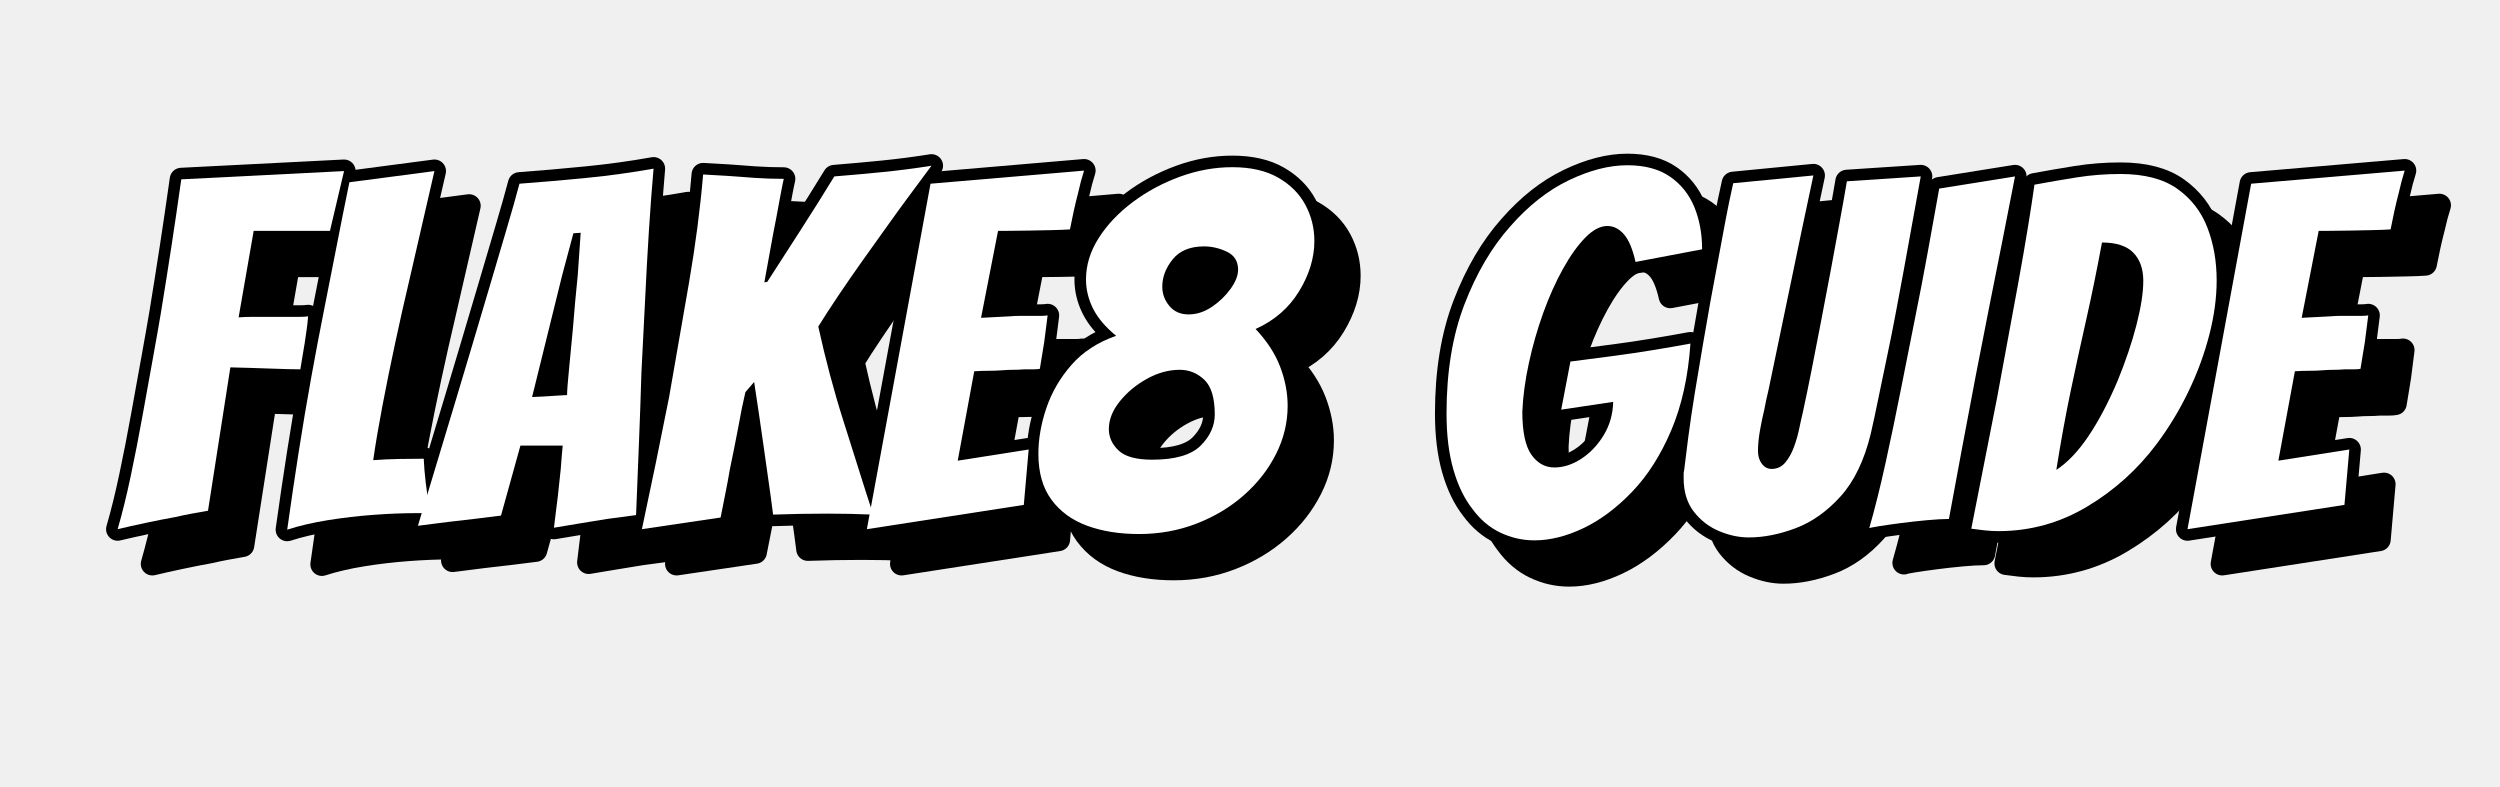
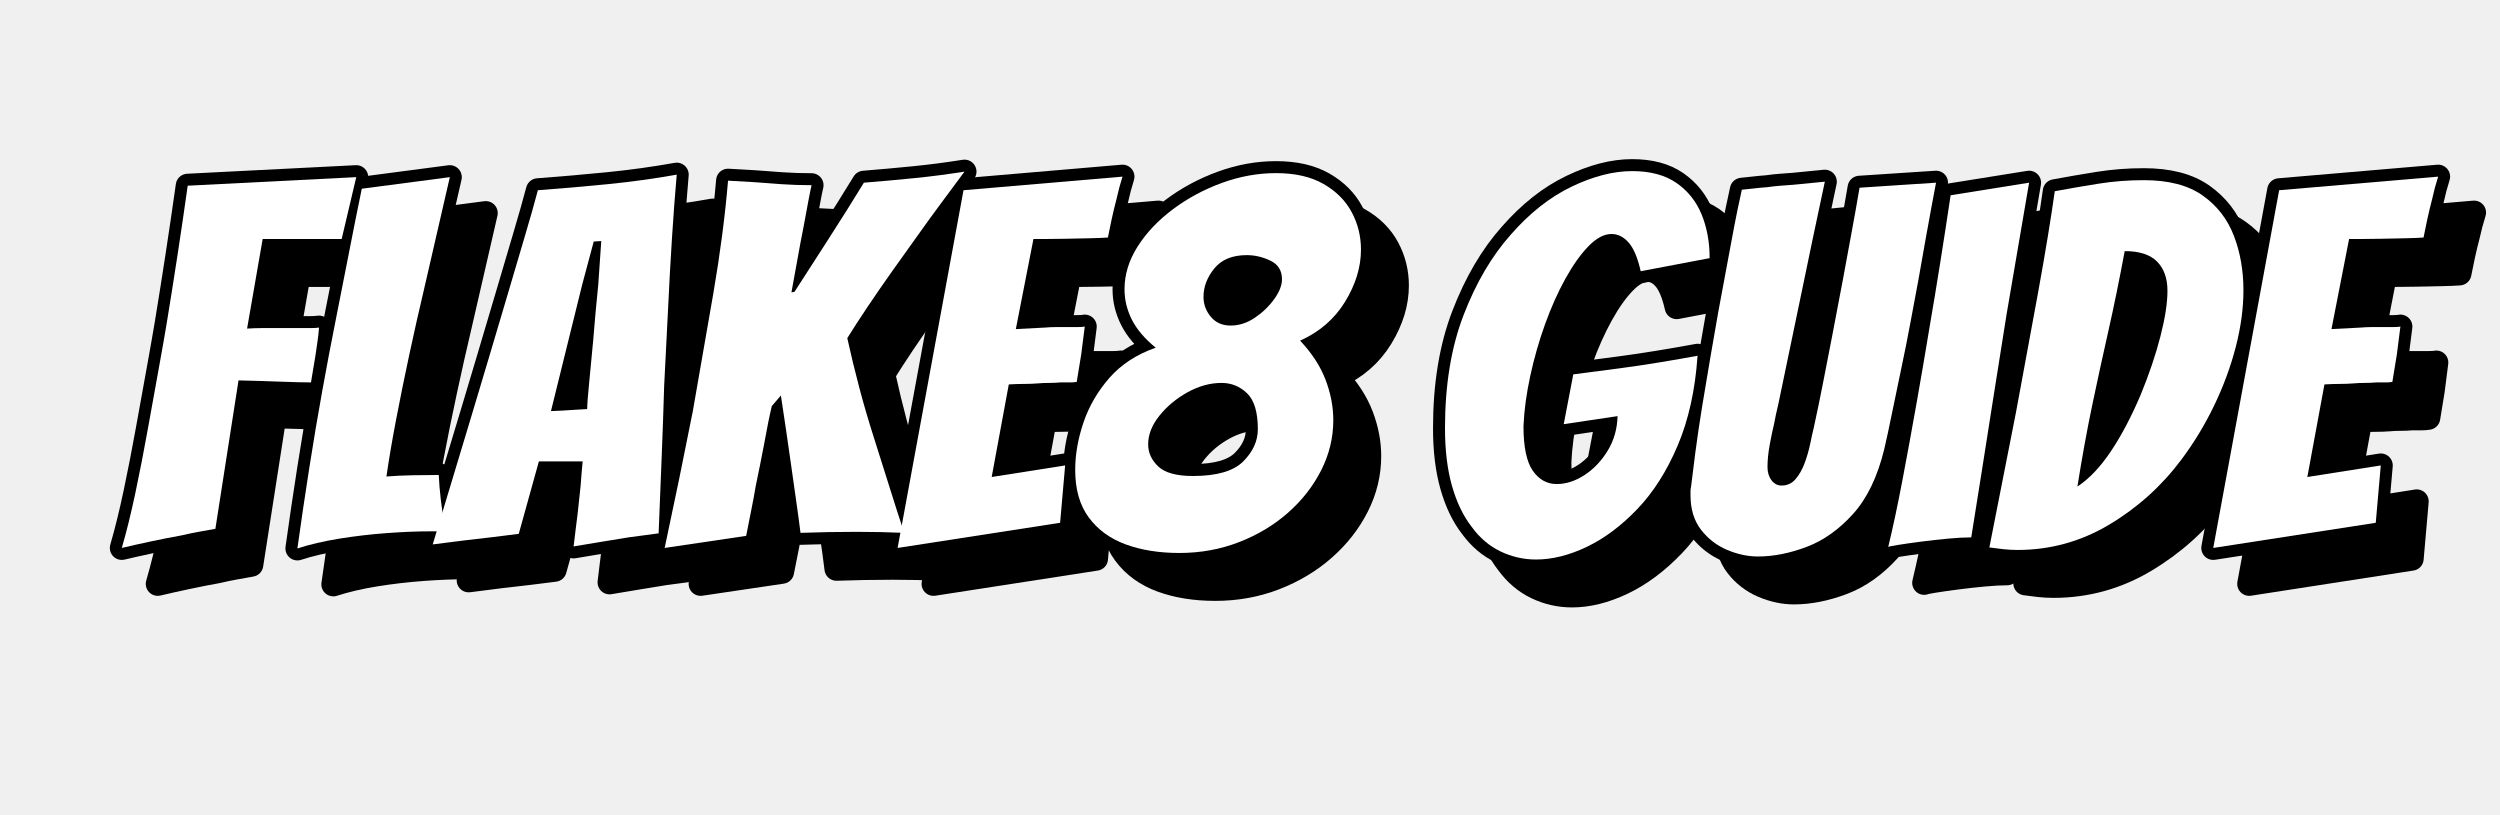
- <svg xmlns="http://www.w3.org/2000/svg" viewBox="0 0 216.1 68.0" width="216.1" height="68.0">
-   <g transform="translate(13.0, 48.7) scale(0.042, -0.042)" fill="#000" stroke="#000" stroke-width="47.6" stroke-linejoin="round">
+ <svg xmlns="http://www.w3.org/2000/svg" viewBox="0 0 208.7 68.0" width="208.7" height="68.0">
+   <g transform="translate(13, 48.7) scale(0.042, -0.042)" fill="#000" stroke="#000" stroke-width="47.6" stroke-linejoin="round">
    <g transform="translate(0, 0)">
      <path d="M4 -1Q18 47 31.0 108.5Q44 170 55.5 234.0Q67 298 77.0 353.0Q87 408 93 444Q104 511 114.5 579.5Q125 648 135 719L470 736L441 613H284L253 435Q269 436 283.5 436.0Q298 436 312 436H359Q371 436 380.0 436.0Q389 436 396 437Q395 423 393.0 409.5Q391 396 389 382L380 328Q359 328 319.5 329.5Q280 331 236 332L190 37Q173 34 156.5 31.0Q140 28 123 24Q95 19 62.0 12.0Q29 5 4 -1Z" />
    </g>
    <g transform="translate(341, 0)">
      <path d="M12 -2Q23 77 35.5 157.0Q48 237 61.5 311.5Q75 386 87 446Q100 511 113.0 578.0Q126 645 140 713L315 736L263 510Q249 451 234.5 383.5Q220 316 208.0 253.0Q196 190 189 141Q214 143 242.5 143.5Q271 144 293 144Q294 121 297.0 95.5Q300 70 303.5 51.5Q307 33 307 31Q303 31 299.5 31.0Q296 31 292 32H276Q237 32 189.5 28.5Q142 25 95.5 17.5Q49 10 12 -2Z" />
    </g>
    <g transform="translate(643, 0)">
      <path d="M259 2Q261 19 263.0 35.0Q265 51 267 67L273 123Q274 137 275.0 149.0Q276 161 277 171H190L150 27Q128 24 98.0 20.5Q68 17 42 14Q26 12 10.5 10.0Q-5 8 -21 6L58 268Q72 315 90.0 375.0Q108 435 126.5 498.0Q145 561 161.5 616.5Q178 672 188 710Q256 715 326.5 722.0Q397 729 464 741Q459 685 454.5 614.5Q450 544 446.5 469.0Q443 394 439 321Q437 252 434.0 178.5Q431 105 428 28Q413 26 398.0 24.0Q383 22 368 20Q343 16 313.0 11.0Q283 6 259 2ZM214 271Q220 271 236.5 272.0Q253 273 268.0 274.0Q283 275 286 275Q286 288 290.0 328.0Q294 368 298 412Q300 438 302.5 465.5Q305 493 308 522L314 609L299 608L276 522Z" />
    </g>
    <g transform="translate(1076, 0)">
      <path d="M7 -1Q22 69 36.0 137.0Q50 205 63 271Q84 390 104.0 506.5Q124 623 133 729L185 726Q199 725 212.5 724.0Q226 723 239 722Q254 721 269.0 720.5Q284 720 299 720Q297 712 292.5 688.0Q288 664 283.5 639.5Q279 615 277 606L259 507L265 508Q294 553 332.0 612.0Q370 671 403 725Q453 729 503.0 734.0Q553 739 603 747Q580 716 557.0 685.0Q534 654 512 623Q489 591 462.0 553.0Q435 515 410.5 478.5Q386 442 370 416Q381 366 394.0 317.0Q407 268 422 221Q437 174 452.0 126.0Q467 78 483 29Q460 30 436.0 30.5Q412 31 389 31Q360 31 333.0 30.5Q306 30 277 29Q273 61 268.0 95.5Q263 130 258 166Q253 201 248.0 235.5Q243 270 238 302L220 281Q213 252 205 207Q201 185 196.5 163.5Q192 142 188 122Q184 98 179.0 73.5Q174 49 169 23Z" />
    </g>
    <g transform="translate(1538, 0)">
      <path d="M8 -1 139 710 455 737Q448 715 443 692Q438 673 433.5 652.5Q429 632 426 616Q413 615 389.0 614.5Q365 614 340.0 613.5Q315 613 297.0 613.0Q279 613 278 613L243 434L301 437Q312 438 323.5 438.0Q335 438 346 438Q357 438 366.0 438.0Q375 438 380 439Q378 425 376.5 411.5Q375 398 373 384L364 329Q359 328 351.0 328.0Q343 328 332 328Q321 327 309.0 327.0Q297 327 286 326Q273 325 259.0 325.0Q245 325 229 324L195 140L341 163L331 49Z" />
    </g>
    <g transform="translate(1879, 0)">
      <path d="M227 -11Q167 -11 120.5 6.0Q74 23 47.0 59.5Q20 96 20 154Q20 200 36.5 248.5Q53 297 88.0 337.0Q123 377 180 397Q147 424 132.5 453.0Q118 482 118 513Q118 557 144.0 598.0Q170 639 214.0 672.0Q258 705 311.5 724.5Q365 744 419 744Q476 744 513.5 722.5Q551 701 569.5 666.5Q588 632 588 592Q588 540 556.5 488.5Q525 437 467 411Q502 374 517.5 333.5Q533 293 533 253Q533 201 509.0 153.5Q485 106 443.0 69.0Q401 32 345.5 10.5Q290 -11 227 -11ZM329 441Q354 441 377.0 456.5Q400 472 415.5 493.5Q431 515 431 533Q431 559 408.0 570.0Q385 581 361 581Q318 581 296.5 554.5Q275 528 275 498Q275 476 289.5 458.5Q304 441 329 441ZM254 142Q325 142 354.0 171.0Q383 200 383 235Q383 286 361.5 306.5Q340 327 311 327Q277 327 243.5 308.5Q210 290 187.5 262.0Q165 234 165 205Q165 180 185.0 161.0Q205 142 254 142Z" />
    </g>
-     <g transform="translate(2697, 0)">
+     <g transform="translate(2592, 0)">
      <path d="M223 -24Q186 -24 152.5 -8.0Q119 8 95 41Q70 73 56.0 122.0Q42 171 42 237Q42 366 79.0 462.0Q116 558 173 622Q229 686 293.5 717.0Q358 748 414 748Q468 748 502.0 724.5Q536 701 552.0 662.0Q568 623 568 575L431 549Q422 589 407.0 606.0Q392 623 373 623Q351 623 327.5 599.0Q304 575 281.5 534.5Q259 494 241.0 444.0Q223 394 211.5 341.0Q200 288 198 241Q198 179 216.5 152.5Q235 126 264 126Q292 126 319.5 144.0Q347 162 365.5 192.5Q384 223 385 261L278 245L297 344L389 356Q427 361 469.5 368.0Q512 375 544 381Q537 279 504.5 202.5Q472 126 424.0 76.0Q376 26 323.5 1.0Q271 -24 223 -24Z" />
    </g>
-     <g transform="translate(3196, 0)">
-       <path d="M165 -18Q135 -18 104.0 -5.0Q73 8 52.0 35.0Q31 62 31 104V112Q31 117 32 120Q35 146 40.5 188.0Q46 230 54.0 279.5Q62 329 70.5 378.0Q79 427 86 467Q101 547 110.0 596.0Q119 645 124.5 671.5Q130 698 133 711L298 727Q285 666 273.5 611.5Q262 557 252 508L206 287Q200 262 197 245Q193 229 188.5 204.5Q184 180 184 160Q184 144 192.0 133.5Q200 123 212 123Q229 123 240.0 136.0Q251 149 258.0 168.0Q265 187 269.0 206.5Q273 226 276 238Q286 284 294.5 327.5Q303 371 312.5 420.0Q322 469 334 533Q342 577 350.5 622.5Q359 668 367 715L519 725L484 532Q477 495 468.5 449.0Q460 403 450.0 356.0Q440 309 431.5 267.0Q423 225 416 195Q396 113 354.0 66.5Q312 20 261.5 1.0Q211 -18 165 -18Z" />
+     <g transform="translate(3091, 0)">
+       <path d="M165 -18Q135 -18 104.0 -5.0Q73 8 52.0 35.0Q31 62 31 104V112Q31 117 32 120Q35 146 40.5 188.0Q46 230 54.0 279.5Q62 329 70.5 378.0Q79 427 86 467Q101 547 110.0 596.0Q119 645 124.5 671.5Q130 698 133 711Q144 712 156.5 713.5Q169 715 183 716Q197 718 210.5 719.0Q224 720 237 721L298 727Q285 666 273.5 611.5Q262 557 252 508L206 287Q200 262 197 245Q193 229 188.5 204.5Q184 180 184 160Q184 144 192.0 133.5Q200 123 212 123Q229 123 240.0 136.0Q251 149 258.0 168.0Q265 187 269.0 206.5Q273 226 276 238Q286 284 294.5 327.5Q303 371 312.5 420.0Q322 469 334 533Q342 577 350.5 622.5Q359 668 367 715L519 725Q519 725 510.0 677.0Q501 629 484 532Q477 495 468.5 449.0Q460 403 450.0 356.0Q440 309 431.5 267.0Q423 225 416 195Q396 113 354.0 66.5Q312 20 261.5 1.0Q211 -18 165 -18Z" />
    </g>
-     <g transform="translate(3615, 0)">
-       <path d="M-6 1Q11 60 27.5 135.0Q44 210 59.5 288.5Q75 367 89 437Q102 501 114.0 567.0Q126 633 138 700L294 725Q281 658 268.0 592.5Q255 527 242 462Q228 392 213.0 314.0Q198 236 184.0 160.5Q170 85 158 20Q140 20 113.0 17.5Q86 15 59.0 11.5Q32 8 13.5 5.0Q-5 2 -6 1Z" />
+     <g transform="translate(3510, 0)">
+       <path d="M5 1Q19 59 33.0 132.5Q47 206 61.0 285.0Q75 364 87 437Q98 501 108.5 567.0Q119 633 129 700L285 725L240 462Q225 369 213.5 295.0Q202 221 191.5 155.0Q181 89 170 20Q151 20 124.0 17.5Q97 15 70.0 11.5Q43 8 24.5 5.0Q6 2 5 1Z" />
    </g>
-     <g transform="translate(3815, 0)">
+     <g transform="translate(3712, 0)">
      <path d="M60 -5Q46 -5 32.0 -3.5Q18 -2 4 0L57 269Q67 324 78.5 385.5Q90 447 101.0 507.5Q112 568 120.5 620.0Q129 672 134 708Q177 716 221.0 723.0Q265 730 311 730Q385 730 428.0 699.5Q471 669 490.0 619.5Q509 570 509 511Q509 458 494.0 399.5Q479 341 451.5 283.5Q424 226 386 175Q327 96 242.5 45.5Q158 -5 60 -5ZM179 121Q214 144 245.5 191.0Q277 238 305 304Q330 365 344.0 419.5Q358 474 358 510Q358 547 337.5 568.0Q317 589 273 589Q257 503 240.5 430.0Q224 357 208.5 283.0Q193 209 179 121Z" />
    </g>
-     <g transform="translate(4256, 0)">
+     <g transform="translate(4153, 0)">
      <path d="M8 -1 139 710 455 737Q448 715 443 692Q438 673 433.5 652.5Q429 632 426 616Q413 615 389.0 614.5Q365 614 340.0 613.5Q315 613 297.0 613.0Q279 613 278 613L243 434L301 437Q312 438 323.5 438.0Q335 438 346 438Q357 438 366.0 438.0Q375 438 380 439Q378 425 376.5 411.5Q375 398 373 384L364 329Q359 328 351.0 328.0Q343 328 332 328Q321 327 309.0 327.0Q297 327 286 326Q273 325 259.0 325.0Q245 325 229 324L195 140L341 163L331 49Z" />
    </g>
  </g>
-   <g transform="translate(10.0, 45.7) scale(0.042, -0.042)" fill="#000" stroke="#000" stroke-width="47.6" stroke-linejoin="round">
+   <g transform="translate(10, 45.7) scale(0.042, -0.042)" fill="#000" stroke="#000" stroke-width="47.6" stroke-linejoin="round">
    <g transform="translate(0, 0)">
      <path d="M4 -1Q18 47 31.0 108.5Q44 170 55.5 234.0Q67 298 77.0 353.0Q87 408 93 444Q104 511 114.5 579.5Q125 648 135 719L470 736L441 613H284L253 435Q269 436 283.5 436.0Q298 436 312 436H359Q371 436 380.0 436.0Q389 436 396 437Q395 423 393.0 409.5Q391 396 389 382L380 328Q359 328 319.5 329.5Q280 331 236 332L190 37Q173 34 156.5 31.0Q140 28 123 24Q95 19 62.0 12.0Q29 5 4 -1Z" />
    </g>
    <g transform="translate(341, 0)">
      <path d="M12 -2Q23 77 35.5 157.0Q48 237 61.5 311.5Q75 386 87 446Q100 511 113.0 578.0Q126 645 140 713L315 736L263 510Q249 451 234.5 383.5Q220 316 208.0 253.0Q196 190 189 141Q214 143 242.5 143.5Q271 144 293 144Q294 121 297.0 95.5Q300 70 303.5 51.5Q307 33 307 31Q303 31 299.5 31.0Q296 31 292 32H276Q237 32 189.5 28.5Q142 25 95.5 17.5Q49 10 12 -2Z" />
    </g>
    <g transform="translate(643, 0)">
      <path d="M259 2Q261 19 263.0 35.0Q265 51 267 67L273 123Q274 137 275.0 149.0Q276 161 277 171H190L150 27Q128 24 98.0 20.5Q68 17 42 14Q26 12 10.5 10.0Q-5 8 -21 6L58 268Q72 315 90.0 375.0Q108 435 126.5 498.0Q145 561 161.5 616.5Q178 672 188 710Q256 715 326.5 722.0Q397 729 464 741Q459 685 454.5 614.5Q450 544 446.5 469.0Q443 394 439 321Q437 252 434.0 178.5Q431 105 428 28Q413 26 398.0 24.0Q383 22 368 20Q343 16 313.0 11.0Q283 6 259 2ZM214 271Q220 271 236.5 272.0Q253 273 268.0 274.0Q283 275 286 275Q286 288 290.0 328.0Q294 368 298 412Q300 438 302.5 465.5Q305 493 308 522L314 609L299 608L276 522Z" />
    </g>
    <g transform="translate(1076, 0)">
      <path d="M7 -1Q22 69 36.0 137.0Q50 205 63 271Q84 390 104.0 506.5Q124 623 133 729L185 726Q199 725 212.5 724.0Q226 723 239 722Q254 721 269.0 720.5Q284 720 299 720Q297 712 292.5 688.0Q288 664 283.5 639.5Q279 615 277 606L259 507L265 508Q294 553 332.0 612.0Q370 671 403 725Q453 729 503.0 734.0Q553 739 603 747Q580 716 557.0 685.0Q534 654 512 623Q489 591 462.0 553.0Q435 515 410.5 478.5Q386 442 370 416Q381 366 394.0 317.0Q407 268 422 221Q437 174 452.0 126.0Q467 78 483 29Q460 30 436.0 30.5Q412 31 389 31Q360 31 333.0 30.5Q306 30 277 29Q273 61 268.0 95.5Q263 130 258 166Q253 201 248.0 235.5Q243 270 238 302L220 281Q213 252 205 207Q201 185 196.5 163.5Q192 142 188 122Q184 98 179.0 73.5Q174 49 169 23Z" />
    </g>
    <g transform="translate(1538, 0)">
      <path d="M8 -1 139 710 455 737Q448 715 443 692Q438 673 433.5 652.5Q429 632 426 616Q413 615 389.0 614.5Q365 614 340.0 613.5Q315 613 297.0 613.0Q279 613 278 613L243 434L301 437Q312 438 323.5 438.0Q335 438 346 438Q357 438 366.0 438.0Q375 438 380 439Q378 425 376.5 411.5Q375 398 373 384L364 329Q359 328 351.0 328.0Q343 328 332 328Q321 327 309.0 327.0Q297 327 286 326Q273 325 259.0 325.0Q245 325 229 324L195 140L341 163L331 49Z" />
    </g>
    <g transform="translate(1879, 0)">
      <path d="M227 -11Q167 -11 120.5 6.0Q74 23 47.0 59.5Q20 96 20 154Q20 200 36.5 248.5Q53 297 88.0 337.0Q123 377 180 397Q147 424 132.5 453.0Q118 482 118 513Q118 557 144.0 598.0Q170 639 214.0 672.0Q258 705 311.5 724.5Q365 744 419 744Q476 744 513.5 722.5Q551 701 569.5 666.5Q588 632 588 592Q588 540 556.5 488.5Q525 437 467 411Q502 374 517.5 333.5Q533 293 533 253Q533 201 509.0 153.5Q485 106 443.0 69.0Q401 32 345.5 10.5Q290 -11 227 -11ZM329 441Q354 441 377.0 456.5Q400 472 415.5 493.5Q431 515 431 533Q431 559 408.0 570.0Q385 581 361 581Q318 581 296.5 554.5Q275 528 275 498Q275 476 289.5 458.5Q304 441 329 441ZM254 142Q325 142 354.0 171.0Q383 200 383 235Q383 286 361.5 306.5Q340 327 311 327Q277 327 243.5 308.5Q210 290 187.5 262.0Q165 234 165 205Q165 180 185.0 161.0Q205 142 254 142Z" />
    </g>
-     <g transform="translate(2697, 0)">
+     <g transform="translate(2592, 0)">
      <path d="M223 -24Q186 -24 152.5 -8.0Q119 8 95 41Q70 73 56.0 122.0Q42 171 42 237Q42 366 79.0 462.0Q116 558 173 622Q229 686 293.5 717.0Q358 748 414 748Q468 748 502.0 724.5Q536 701 552.0 662.0Q568 623 568 575L431 549Q422 589 407.0 606.0Q392 623 373 623Q351 623 327.5 599.0Q304 575 281.5 534.5Q259 494 241.0 444.0Q223 394 211.5 341.0Q200 288 198 241Q198 179 216.5 152.5Q235 126 264 126Q292 126 319.5 144.0Q347 162 365.5 192.5Q384 223 385 261L278 245L297 344L389 356Q427 361 469.5 368.0Q512 375 544 381Q537 279 504.5 202.5Q472 126 424.0 76.0Q376 26 323.5 1.0Q271 -24 223 -24Z" />
    </g>
-     <g transform="translate(3196, 0)">
-       <path d="M165 -18Q135 -18 104.0 -5.0Q73 8 52.0 35.0Q31 62 31 104V112Q31 117 32 120Q35 146 40.5 188.0Q46 230 54.0 279.5Q62 329 70.5 378.0Q79 427 86 467Q101 547 110.0 596.0Q119 645 124.5 671.5Q130 698 133 711L298 727Q285 666 273.5 611.5Q262 557 252 508L206 287Q200 262 197 245Q193 229 188.5 204.5Q184 180 184 160Q184 144 192.0 133.5Q200 123 212 123Q229 123 240.0 136.0Q251 149 258.0 168.0Q265 187 269.0 206.5Q273 226 276 238Q286 284 294.5 327.5Q303 371 312.5 420.0Q322 469 334 533Q342 577 350.5 622.5Q359 668 367 715L519 725L484 532Q477 495 468.5 449.0Q460 403 450.0 356.0Q440 309 431.5 267.0Q423 225 416 195Q396 113 354.0 66.5Q312 20 261.5 1.0Q211 -18 165 -18Z" />
+     <g transform="translate(3091, 0)">
+       <path d="M165 -18Q135 -18 104.0 -5.0Q73 8 52.0 35.0Q31 62 31 104V112Q31 117 32 120Q35 146 40.5 188.0Q46 230 54.0 279.5Q62 329 70.5 378.0Q79 427 86 467Q101 547 110.0 596.0Q119 645 124.5 671.5Q130 698 133 711Q144 712 156.5 713.5Q169 715 183 716Q197 718 210.5 719.0Q224 720 237 721L298 727Q285 666 273.5 611.5Q262 557 252 508L206 287Q200 262 197 245Q193 229 188.5 204.5Q184 180 184 160Q184 144 192.0 133.5Q200 123 212 123Q229 123 240.0 136.0Q251 149 258.0 168.0Q265 187 269.0 206.5Q273 226 276 238Q286 284 294.5 327.5Q303 371 312.5 420.0Q322 469 334 533Q342 577 350.5 622.5Q359 668 367 715L519 725Q519 725 510.0 677.0Q501 629 484 532Q477 495 468.5 449.0Q460 403 450.0 356.0Q440 309 431.5 267.0Q423 225 416 195Q396 113 354.0 66.5Q312 20 261.5 1.0Q211 -18 165 -18Z" />
    </g>
-     <g transform="translate(3615, 0)">
-       <path d="M-6 1Q11 60 27.5 135.0Q44 210 59.5 288.5Q75 367 89 437Q102 501 114.0 567.0Q126 633 138 700L294 725Q281 658 268.0 592.5Q255 527 242 462Q228 392 213.0 314.0Q198 236 184.0 160.5Q170 85 158 20Q140 20 113.0 17.5Q86 15 59.0 11.5Q32 8 13.5 5.0Q-5 2 -6 1Z" />
+     <g transform="translate(3510, 0)">
+       <path d="M5 1Q19 59 33.0 132.5Q47 206 61.0 285.0Q75 364 87 437Q98 501 108.5 567.0Q119 633 129 700L285 725L240 462Q225 369 213.5 295.0Q202 221 191.5 155.0Q181 89 170 20Q151 20 124.0 17.5Q97 15 70.0 11.5Q43 8 24.5 5.0Q6 2 5 1Z" />
    </g>
-     <g transform="translate(3815, 0)">
+     <g transform="translate(3712, 0)">
      <path d="M60 -5Q46 -5 32.0 -3.5Q18 -2 4 0L57 269Q67 324 78.5 385.5Q90 447 101.0 507.5Q112 568 120.5 620.0Q129 672 134 708Q177 716 221.0 723.0Q265 730 311 730Q385 730 428.0 699.5Q471 669 490.0 619.5Q509 570 509 511Q509 458 494.0 399.5Q479 341 451.5 283.5Q424 226 386 175Q327 96 242.5 45.5Q158 -5 60 -5ZM179 121Q214 144 245.5 191.0Q277 238 305 304Q330 365 344.0 419.5Q358 474 358 510Q358 547 337.5 568.0Q317 589 273 589Q257 503 240.5 430.0Q224 357 208.5 283.0Q193 209 179 121Z" />
    </g>
-     <g transform="translate(4256, 0)">
+     <g transform="translate(4153, 0)">
      <path d="M8 -1 139 710 455 737Q448 715 443 692Q438 673 433.5 652.5Q429 632 426 616Q413 615 389.0 614.5Q365 614 340.0 613.5Q315 613 297.0 613.0Q279 613 278 613L243 434L301 437Q312 438 323.5 438.0Q335 438 346 438Q357 438 366.0 438.0Q375 438 380 439Q378 425 376.5 411.5Q375 398 373 384L364 329Q359 328 351.0 328.0Q343 328 332 328Q321 327 309.0 327.0Q297 327 286 326Q273 325 259.0 325.0Q245 325 229 324L195 140L341 163L331 49Z" />
    </g>
  </g>
-   <g transform="translate(10.0, 45.7) scale(0.042, -0.042)" fill="#FFFFFF" stroke="none">
+   <g transform="translate(10, 45.7) scale(0.042, -0.042)" fill="#FFFFFF" stroke="none">
    <g transform="translate(0, 0)">
      <path d="M4 -1Q18 47 31.0 108.5Q44 170 55.5 234.0Q67 298 77.0 353.0Q87 408 93 444Q104 511 114.5 579.5Q125 648 135 719L470 736L441 613H284L253 435Q269 436 283.5 436.0Q298 436 312 436H359Q371 436 380.0 436.0Q389 436 396 437Q395 423 393.0 409.5Q391 396 389 382L380 328Q359 328 319.5 329.5Q280 331 236 332L190 37Q173 34 156.5 31.0Q140 28 123 24Q95 19 62.0 12.0Q29 5 4 -1Z" />
    </g>
    <g transform="translate(341, 0)">
      <path d="M12 -2Q23 77 35.5 157.0Q48 237 61.5 311.5Q75 386 87 446Q100 511 113.0 578.0Q126 645 140 713L315 736L263 510Q249 451 234.5 383.5Q220 316 208.0 253.0Q196 190 189 141Q214 143 242.5 143.5Q271 144 293 144Q294 121 297.0 95.5Q300 70 303.5 51.5Q307 33 307 31Q303 31 299.5 31.0Q296 31 292 32H276Q237 32 189.5 28.5Q142 25 95.5 17.5Q49 10 12 -2Z" />
    </g>
    <g transform="translate(643, 0)">
      <path d="M259 2Q261 19 263.0 35.0Q265 51 267 67L273 123Q274 137 275.0 149.0Q276 161 277 171H190L150 27Q128 24 98.0 20.5Q68 17 42 14Q26 12 10.5 10.0Q-5 8 -21 6L58 268Q72 315 90.0 375.0Q108 435 126.5 498.0Q145 561 161.5 616.5Q178 672 188 710Q256 715 326.5 722.0Q397 729 464 741Q459 685 454.5 614.5Q450 544 446.5 469.0Q443 394 439 321Q437 252 434.0 178.5Q431 105 428 28Q413 26 398.0 24.0Q383 22 368 20Q343 16 313.0 11.0Q283 6 259 2ZM214 271Q220 271 236.5 272.0Q253 273 268.0 274.0Q283 275 286 275Q286 288 290.0 328.0Q294 368 298 412Q300 438 302.5 465.5Q305 493 308 522L314 609L299 608L276 522Z" />
    </g>
    <g transform="translate(1076, 0)">
      <path d="M7 -1Q22 69 36.0 137.0Q50 205 63 271Q84 390 104.0 506.5Q124 623 133 729L185 726Q199 725 212.5 724.0Q226 723 239 722Q254 721 269.0 720.5Q284 720 299 720Q297 712 292.5 688.0Q288 664 283.5 639.5Q279 615 277 606L259 507L265 508Q294 553 332.0 612.0Q370 671 403 725Q453 729 503.0 734.0Q553 739 603 747Q580 716 557.0 685.0Q534 654 512 623Q489 591 462.0 553.0Q435 515 410.5 478.5Q386 442 370 416Q381 366 394.0 317.0Q407 268 422 221Q437 174 452.0 126.0Q467 78 483 29Q460 30 436.0 30.5Q412 31 389 31Q360 31 333.0 30.5Q306 30 277 29Q273 61 268.0 95.5Q263 130 258 166Q253 201 248.0 235.5Q243 270 238 302L220 281Q213 252 205 207Q201 185 196.5 163.5Q192 142 188 122Q184 98 179.0 73.5Q174 49 169 23Z" />
    </g>
    <g transform="translate(1538, 0)">
      <path d="M8 -1 139 710 455 737Q448 715 443 692Q438 673 433.5 652.5Q429 632 426 616Q413 615 389.0 614.5Q365 614 340.0 613.5Q315 613 297.0 613.0Q279 613 278 613L243 434L301 437Q312 438 323.5 438.0Q335 438 346 438Q357 438 366.0 438.0Q375 438 380 439Q378 425 376.5 411.5Q375 398 373 384L364 329Q359 328 351.0 328.0Q343 328 332 328Q321 327 309.0 327.0Q297 327 286 326Q273 325 259.0 325.0Q245 325 229 324L195 140L341 163L331 49Z" />
    </g>
    <g transform="translate(1879, 0)">
      <path d="M227 -11Q167 -11 120.5 6.0Q74 23 47.0 59.5Q20 96 20 154Q20 200 36.5 248.5Q53 297 88.0 337.0Q123 377 180 397Q147 424 132.5 453.0Q118 482 118 513Q118 557 144.0 598.0Q170 639 214.0 672.0Q258 705 311.5 724.5Q365 744 419 744Q476 744 513.5 722.5Q551 701 569.5 666.5Q588 632 588 592Q588 540 556.5 488.5Q525 437 467 411Q502 374 517.5 333.5Q533 293 533 253Q533 201 509.0 153.5Q485 106 443.0 69.0Q401 32 345.5 10.5Q290 -11 227 -11ZM329 441Q354 441 377.0 456.5Q400 472 415.5 493.5Q431 515 431 533Q431 559 408.0 570.0Q385 581 361 581Q318 581 296.5 554.5Q275 528 275 498Q275 476 289.5 458.5Q304 441 329 441ZM254 142Q325 142 354.0 171.0Q383 200 383 235Q383 286 361.5 306.5Q340 327 311 327Q277 327 243.5 308.5Q210 290 187.5 262.0Q165 234 165 205Q165 180 185.0 161.0Q205 142 254 142Z" />
    </g>
-     <g transform="translate(2697, 0)">
+     <g transform="translate(2592, 0)">
      <path d="M223 -24Q186 -24 152.5 -8.0Q119 8 95 41Q70 73 56.0 122.0Q42 171 42 237Q42 366 79.0 462.0Q116 558 173 622Q229 686 293.5 717.0Q358 748 414 748Q468 748 502.0 724.5Q536 701 552.0 662.0Q568 623 568 575L431 549Q422 589 407.0 606.0Q392 623 373 623Q351 623 327.5 599.0Q304 575 281.5 534.5Q259 494 241.0 444.0Q223 394 211.5 341.0Q200 288 198 241Q198 179 216.5 152.5Q235 126 264 126Q292 126 319.5 144.0Q347 162 365.5 192.5Q384 223 385 261L278 245L297 344L389 356Q427 361 469.5 368.0Q512 375 544 381Q537 279 504.5 202.5Q472 126 424.0 76.0Q376 26 323.5 1.0Q271 -24 223 -24Z" />
    </g>
-     <g transform="translate(3196, 0)">
-       <path d="M165 -18Q135 -18 104.0 -5.0Q73 8 52.0 35.0Q31 62 31 104V112Q31 117 32 120Q35 146 40.5 188.0Q46 230 54.0 279.5Q62 329 70.5 378.0Q79 427 86 467Q101 547 110.0 596.0Q119 645 124.5 671.5Q130 698 133 711L298 727Q285 666 273.5 611.5Q262 557 252 508L206 287Q200 262 197 245Q193 229 188.5 204.5Q184 180 184 160Q184 144 192.0 133.5Q200 123 212 123Q229 123 240.0 136.0Q251 149 258.0 168.0Q265 187 269.0 206.5Q273 226 276 238Q286 284 294.5 327.5Q303 371 312.5 420.0Q322 469 334 533Q342 577 350.5 622.5Q359 668 367 715L519 725L484 532Q477 495 468.5 449.0Q460 403 450.0 356.0Q440 309 431.5 267.0Q423 225 416 195Q396 113 354.0 66.5Q312 20 261.5 1.0Q211 -18 165 -18Z" />
+     <g transform="translate(3091, 0)">
+       <path d="M165 -18Q135 -18 104.0 -5.0Q73 8 52.0 35.0Q31 62 31 104V112Q31 117 32 120Q35 146 40.5 188.0Q46 230 54.0 279.5Q62 329 70.5 378.0Q79 427 86 467Q101 547 110.0 596.0Q119 645 124.5 671.5Q130 698 133 711Q144 712 156.5 713.5Q169 715 183 716Q197 718 210.5 719.0Q224 720 237 721L298 727Q285 666 273.5 611.5Q262 557 252 508L206 287Q200 262 197 245Q193 229 188.5 204.5Q184 180 184 160Q184 144 192.0 133.5Q200 123 212 123Q229 123 240.0 136.0Q251 149 258.0 168.0Q265 187 269.0 206.5Q273 226 276 238Q286 284 294.5 327.5Q303 371 312.5 420.0Q322 469 334 533Q342 577 350.5 622.5Q359 668 367 715L519 725Q519 725 510.0 677.0Q501 629 484 532Q477 495 468.5 449.0Q460 403 450.0 356.0Q440 309 431.5 267.0Q423 225 416 195Q396 113 354.0 66.5Q312 20 261.5 1.0Q211 -18 165 -18Z" />
    </g>
-     <g transform="translate(3615, 0)">
-       <path d="M-6 1Q11 60 27.5 135.0Q44 210 59.5 288.5Q75 367 89 437Q102 501 114.0 567.0Q126 633 138 700L294 725Q281 658 268.0 592.5Q255 527 242 462Q228 392 213.0 314.0Q198 236 184.0 160.5Q170 85 158 20Q140 20 113.0 17.5Q86 15 59.0 11.5Q32 8 13.5 5.0Q-5 2 -6 1Z" />
+     <g transform="translate(3510, 0)">
+       <path d="M5 1Q19 59 33.0 132.5Q47 206 61.0 285.0Q75 364 87 437Q98 501 108.5 567.0Q119 633 129 700L285 725L240 462Q225 369 213.5 295.0Q202 221 191.5 155.0Q181 89 170 20Q151 20 124.0 17.5Q97 15 70.0 11.5Q43 8 24.5 5.0Q6 2 5 1Z" />
    </g>
-     <g transform="translate(3815, 0)">
+     <g transform="translate(3712, 0)">
      <path d="M60 -5Q46 -5 32.0 -3.5Q18 -2 4 0L57 269Q67 324 78.5 385.5Q90 447 101.0 507.5Q112 568 120.5 620.0Q129 672 134 708Q177 716 221.0 723.0Q265 730 311 730Q385 730 428.0 699.5Q471 669 490.0 619.5Q509 570 509 511Q509 458 494.0 399.5Q479 341 451.5 283.5Q424 226 386 175Q327 96 242.5 45.5Q158 -5 60 -5ZM179 121Q214 144 245.5 191.0Q277 238 305 304Q330 365 344.0 419.5Q358 474 358 510Q358 547 337.5 568.0Q317 589 273 589Q257 503 240.5 430.0Q224 357 208.5 283.0Q193 209 179 121Z" />
    </g>
-     <g transform="translate(4256, 0)">
+     <g transform="translate(4153, 0)">
      <path d="M8 -1 139 710 455 737Q448 715 443 692Q438 673 433.5 652.5Q429 632 426 616Q413 615 389.0 614.5Q365 614 340.0 613.5Q315 613 297.0 613.0Q279 613 278 613L243 434L301 437Q312 438 323.5 438.0Q335 438 346 438Q357 438 366.0 438.0Q375 438 380 439Q378 425 376.5 411.5Q375 398 373 384L364 329Q359 328 351.0 328.0Q343 328 332 328Q321 327 309.0 327.0Q297 327 286 326Q273 325 259.0 325.0Q245 325 229 324L195 140L341 163L331 49Z" />
    </g>
  </g>
</svg>
